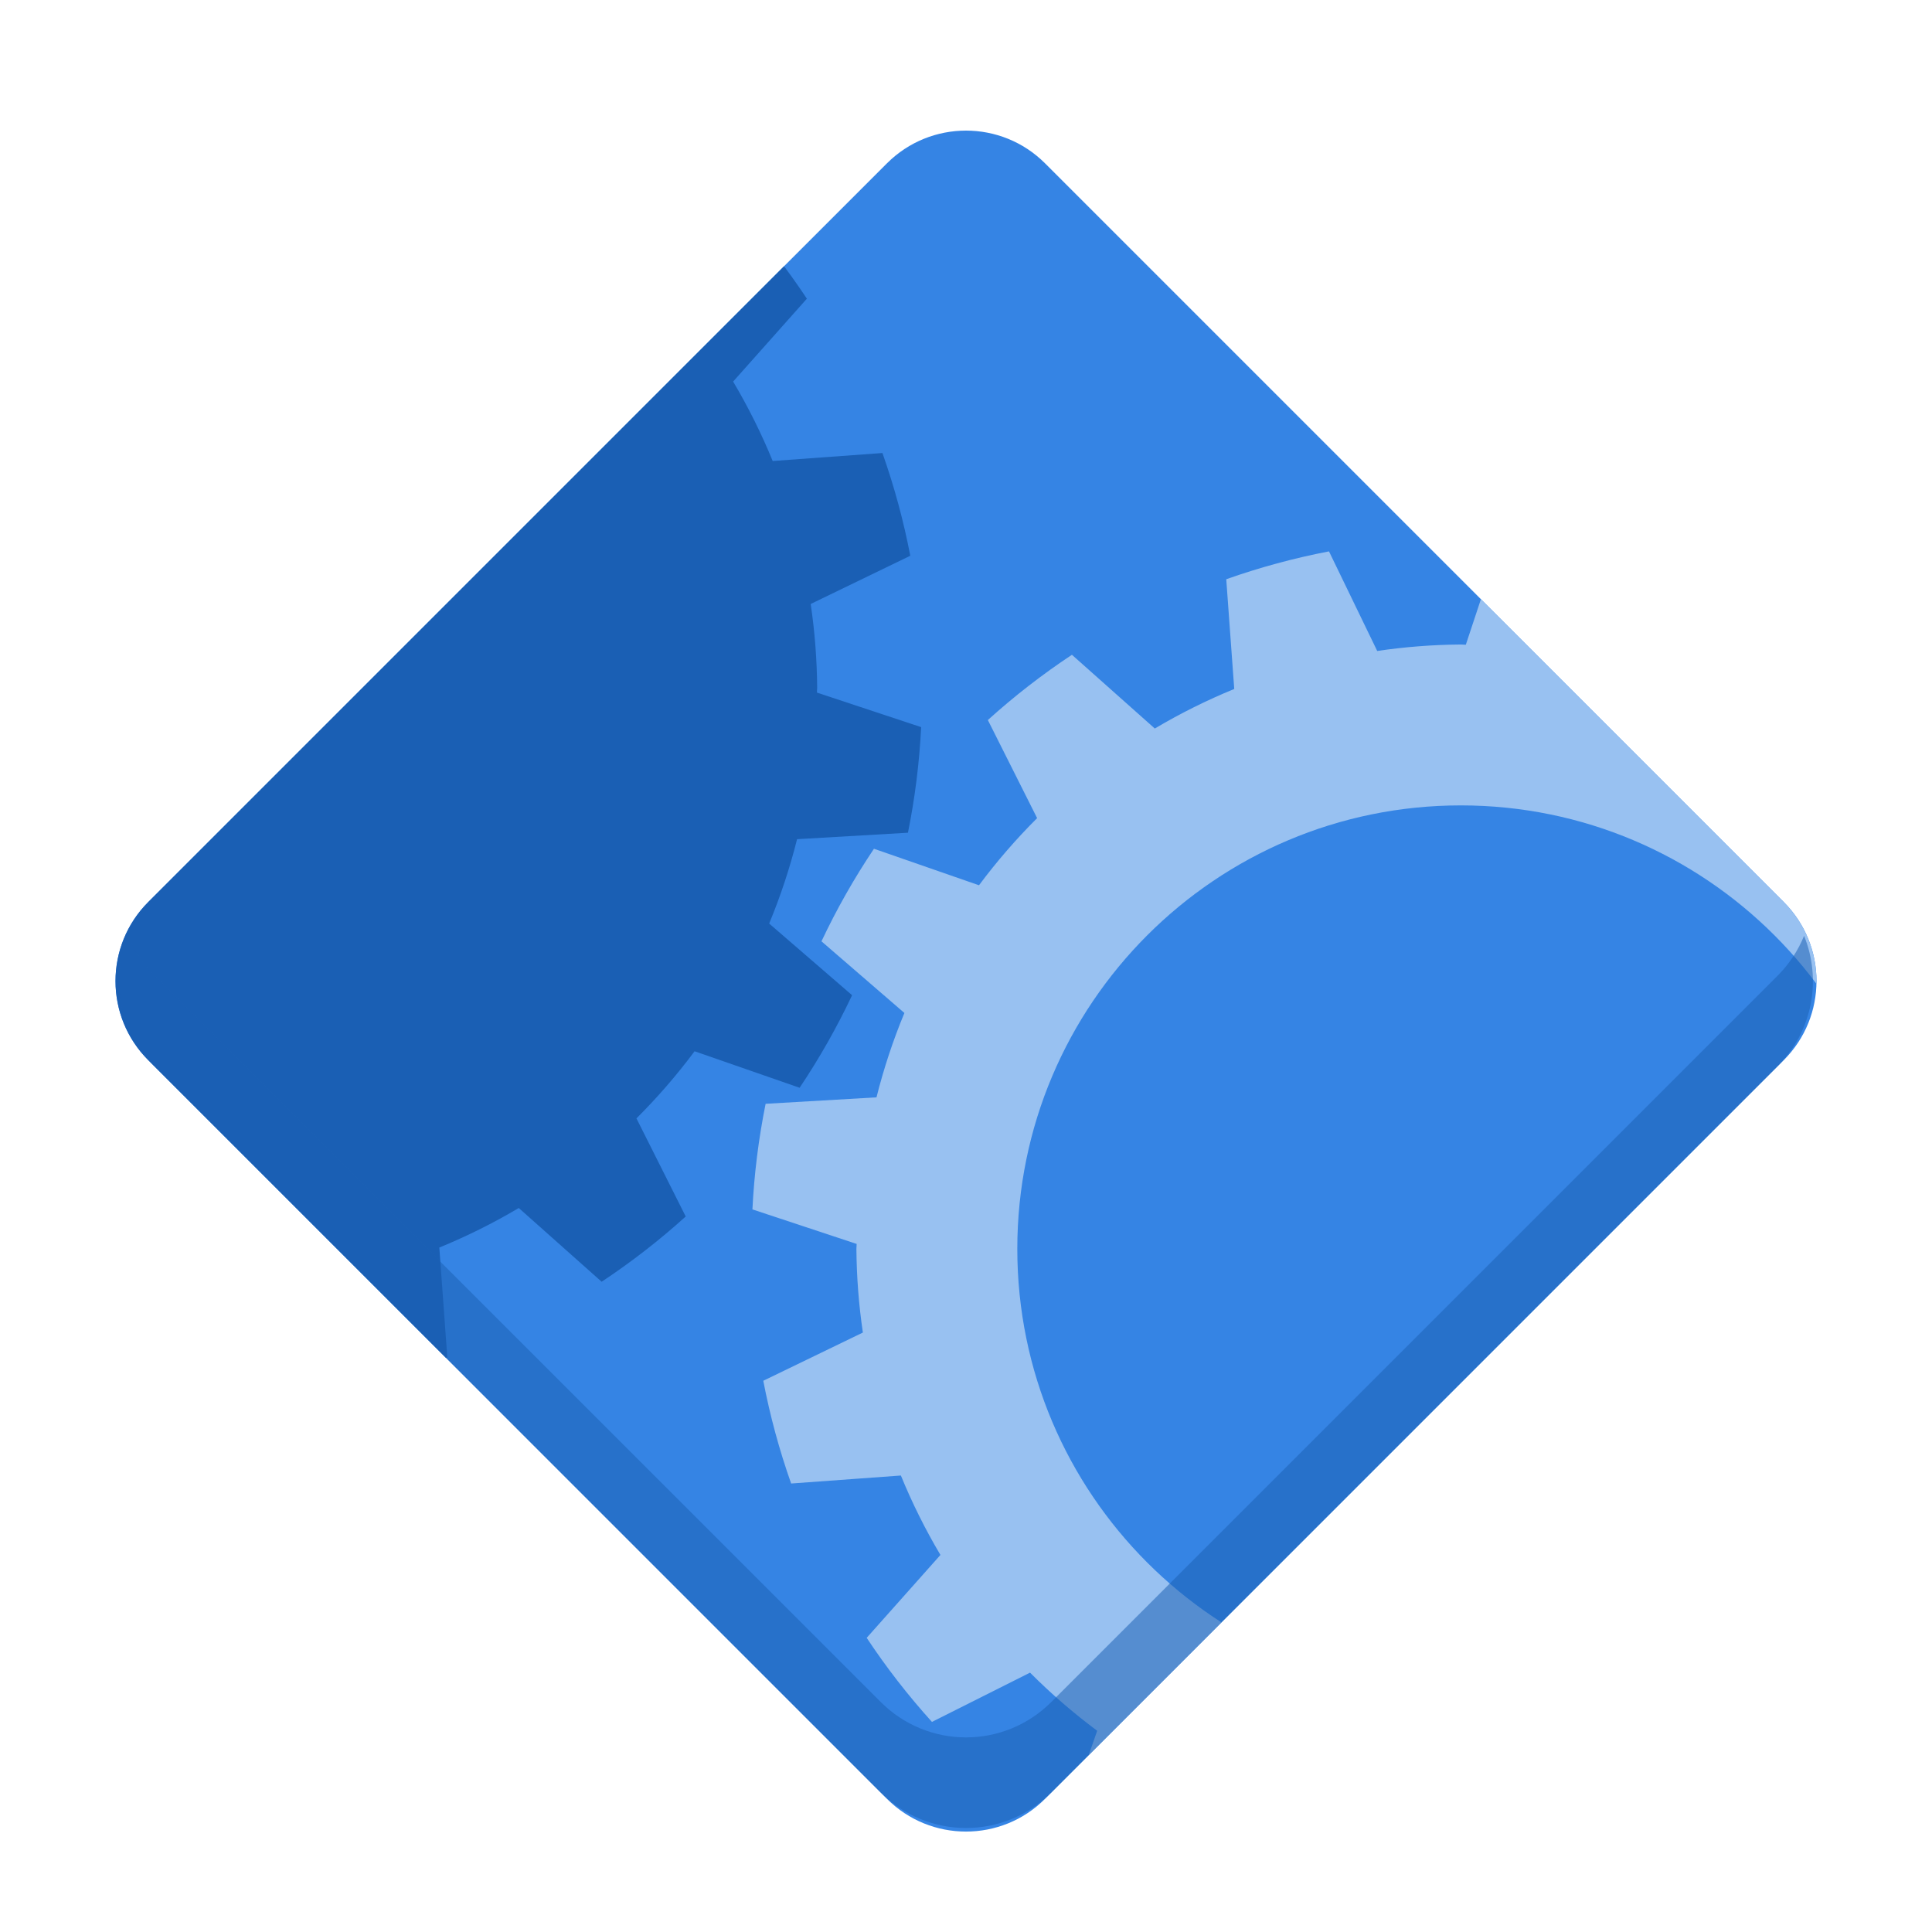
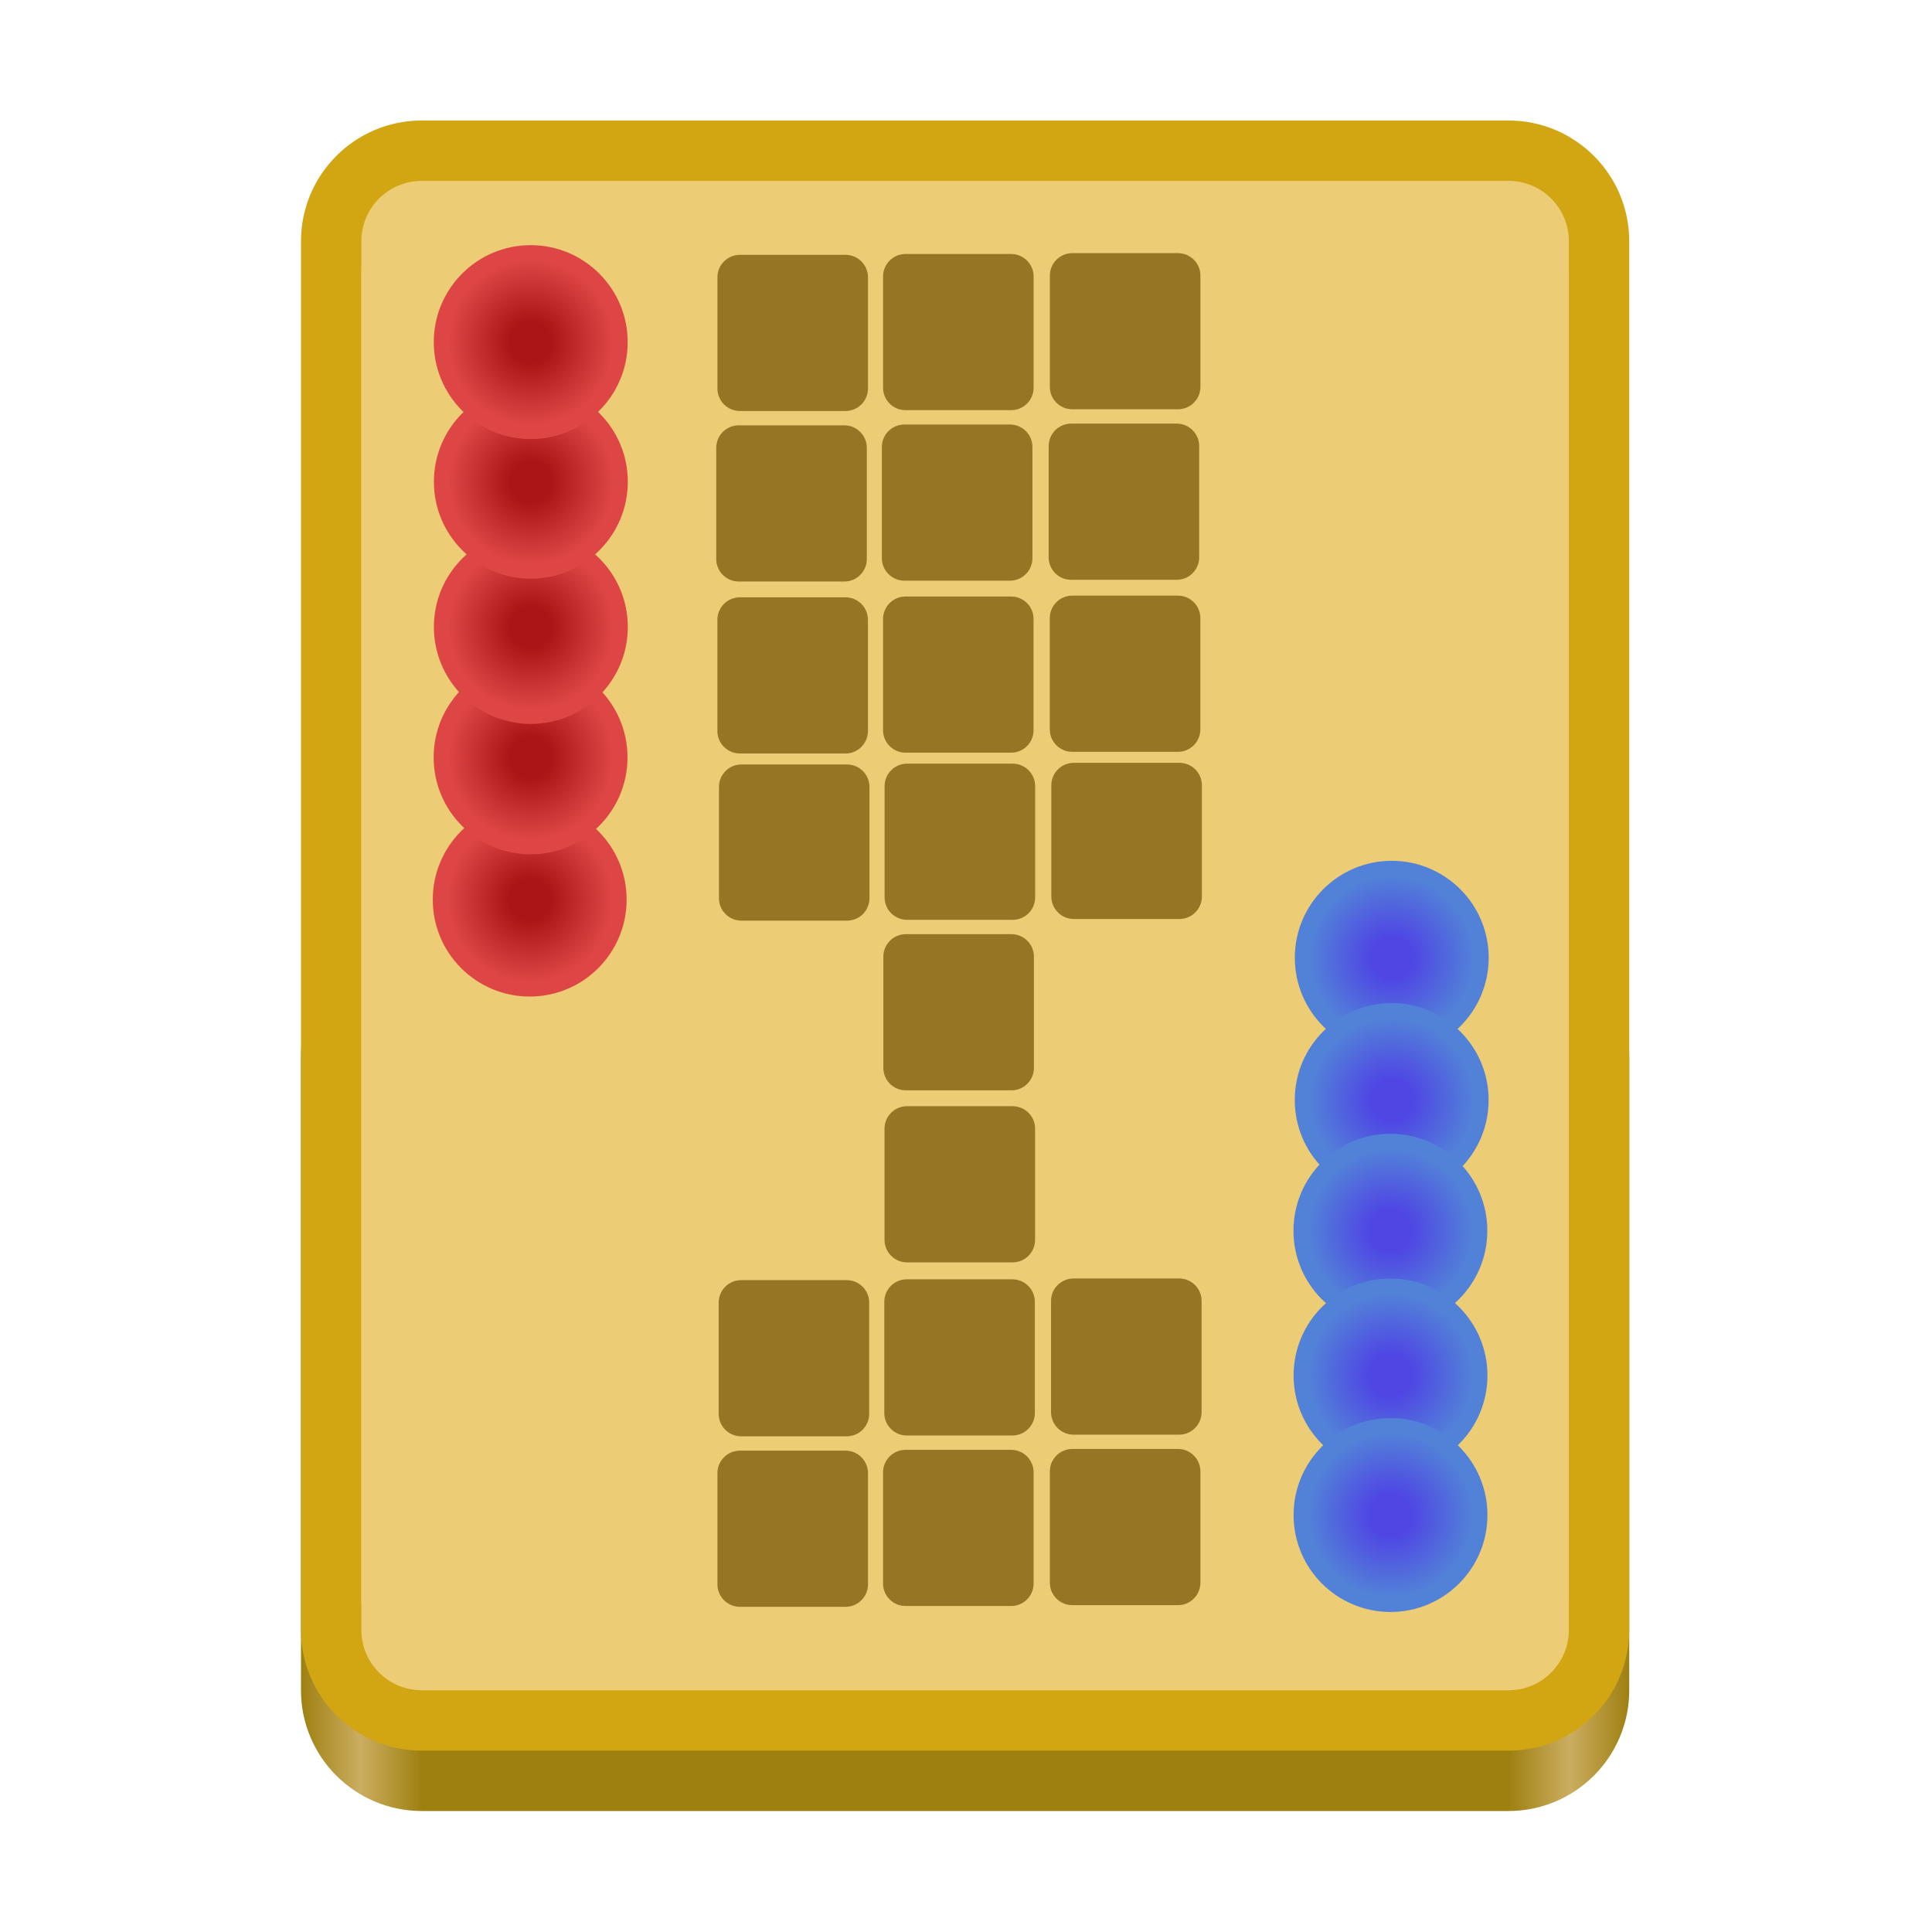
- <svg xmlns="http://www.w3.org/2000/svg" width="33.75mm" height="33.75mm" viewBox="0 0 33.75 33.75" version="1.1" id="svg974">
-   <defs id="defs968">
-     <clipPath clipPathUnits="userSpaceOnUse" id="clipPath18689">
-       <rect clip-path="none" transform="rotate(45)" ry="32" rx="32" y="123.999" x="486.037" height="362.943" width="362.943" id="rect18691" style="display:inline;opacity:1;vector-effect:none;fill:#4a86cf;fill-opacity:1;stroke:none;stroke-width:26.067;stroke-linecap:butt;stroke-linejoin:miter;stroke-miterlimit:4;stroke-dasharray:none;stroke-dashoffset:0;stroke-opacity:1;marker:none;marker-start:none;marker-mid:none;marker-end:none;paint-order:normal;enable-background:new" />
-     </clipPath>
-     <clipPath clipPathUnits="userSpaceOnUse" id="clipPath18689-3">
-       <rect clip-path="none" transform="rotate(45)" ry="32" rx="32" y="123.999" x="486.037" height="362.943" width="362.943" id="rect18691-6" style="display:inline;opacity:1;vector-effect:none;fill:#4a86cf;fill-opacity:1;stroke:none;stroke-width:26.067;stroke-linecap:butt;stroke-linejoin:miter;stroke-miterlimit:4;stroke-dasharray:none;stroke-dashoffset:0;stroke-opacity:1;marker:none;marker-start:none;marker-mid:none;marker-end:none;paint-order:normal;enable-background:new" />
-     </clipPath>
-   </defs>
-   <g id="layer1" transform="translate(-61.81982,-103.944)">
-     <g transform="matrix(0.2636723,0,0,0.2636723,61.81982,-529.397)" style="display:inline;stroke-width:0.25;enable-background:new" id="g1836">
-       <g transform="matrix(0.25,0,0,0.25,0,2295)" id="g18818" style="stroke-width:0.25">
-         <g style="stroke-width:0.27" transform="matrix(0.9260519,0,0,0.9260519,18.93073,50.87633)" id="g18590">
-           <g style="stroke-width:0.27" id="g18681" clip-path="url(#clipPath18689-3)">
-             <rect style="opacity:1;vector-effect:none;fill:#3584e4;fill-opacity:1;stroke:none;stroke-width:8.221;stroke-linecap:butt;stroke-linejoin:miter;stroke-miterlimit:4;stroke-dasharray:none;stroke-dashoffset:0;stroke-opacity:1;marker:none;marker-start:none;marker-mid:none;marker-end:none;paint-order:normal" id="rect18571" width="424" height="424" x="458.337" y="90.642" rx="10.092" ry="10.092" transform="matrix(0.6052817,0.6052817,-0.6052817,0.6052817,33.44063,99.07363)" clip-path="none" />
-             <circle style="opacity:1;vector-effect:none;fill:#f66151;fill-opacity:1;stroke:none;stroke-width:7.037;stroke-linecap:butt;stroke-linejoin:miter;stroke-miterlimit:4;stroke-dasharray:none;stroke-dashoffset:0;stroke-opacity:1;marker:none;marker-start:none;marker-mid:none;marker-end:none;paint-order:normal" id="path18706" cx="0" cy="0" r="0" transform="translate(0,-212)" />
-             <circle style="opacity:1;vector-effect:none;fill:#f66151;fill-opacity:1;stroke:none;stroke-width:7.037;stroke-linecap:butt;stroke-linejoin:miter;stroke-miterlimit:4;stroke-dasharray:none;stroke-dashoffset:0;stroke-opacity:1;marker:none;marker-start:none;marker-mid:none;marker-end:none;paint-order:normal" id="path18708" cx="0" cy="0" r="0" transform="translate(0,-212)" />
-             <path style="display:inline;opacity:1;vector-effect:none;fill:#98c1f1;fill-opacity:1;stroke:none;stroke-width:7.037;stroke-linecap:butt;stroke-linejoin:miter;stroke-miterlimit:4;stroke-dasharray:none;stroke-dashoffset:0;stroke-opacity:1;marker:none;marker-start:none;marker-mid:none;marker-end:none;paint-order:normal;enable-background:new" d="m 408.92,561.918 -9.886,29.829 a 172.971,172.971 0 0 0 -1.427,-0.071 172.971,172.971 0 0 0 -23.929,1.852 l -13.801,-28.501 a 203.293,203.293 0 0 0 -29.401,7.972 l 2.286,31.405 a 172.971,172.971 0 0 0 -22.732,11.319 l -23.718,-21.103 a 203.293,203.293 0 0 0 -24.059,18.674 l 14.099,28.073 a 172.971,172.971 0 0 0 -16.636,19.211 l -30.058,-10.448 a 203.293,203.293 0 0 0 -15.017,26.488 l 23.73,20.507 a 172.971,172.971 0 0 0 -7.985,24.143 l -31.73,1.849 a 203.293,203.293 0 0 0 -3.778,30.217 l 29.829,9.886 a 172.971,172.971 0 0 0 -0.071,1.427 172.971,172.971 0 0 0 1.852,23.929 l -28.501,13.801 a 203.293,203.293 0 0 0 7.972,29.401 l 31.405,-2.286 a 172.971,172.971 0 0 0 11.319,22.732 l -21.103,23.718 a 203.293,203.293 0 0 0 18.674,24.059 l 28.073,-14.099 a 172.971,172.971 0 0 0 19.211,16.636 l -10.448,30.058 a 203.293,203.293 0 0 0 26.488,15.017 l 20.507,-23.73 a 172.971,172.971 0 0 0 24.143,7.985 l 1.849,31.73 a 203.293,203.293 0 0 0 30.217,3.778 l 9.886,-29.829 a 172.971,172.971 0 0 0 1.427,0.071 172.971,172.971 0 0 0 23.929,-1.852 l 13.801,28.501 a 203.293,203.293 0 0 0 29.401,-7.972 l -2.286,-31.405 a 172.971,172.971 0 0 0 22.732,-11.319 l 23.718,21.103 A 203.293,203.293 0 0 0 532.96,916 l -14.099,-28.073 a 172.971,172.971 0 0 0 16.636,-19.211 l 30.058,10.448 a 203.293,203.293 0 0 0 15.017,-26.488 l -23.73,-20.507 a 172.971,172.971 0 0 0 7.985,-24.143 l 31.73,-1.849 a 203.293,203.293 0 0 0 3.778,-30.217 l -29.829,-9.886 a 172.971,172.971 0 0 0 0.071,-1.427 172.971,172.971 0 0 0 -1.852,-23.929 l 28.501,-13.801 a 203.293,203.293 0 0 0 -7.972,-29.401 l -31.405,2.286 a 172.971,172.971 0 0 0 -11.319,-22.732 l 21.103,-23.718 a 203.293,203.293 0 0 0 -18.674,-24.059 l -28.073,14.099 a 172.971,172.971 0 0 0 -19.211,-16.636 l 10.448,-30.058 A 203.293,203.293 0 0 0 485.636,581.681 l -20.507,23.73 a 172.971,172.971 0 0 0 -24.143,-7.985 l -1.849,-31.73 a 203.293,203.293 0 0 0 -30.217,-3.778 z M 397.607,637.722 A 126.926,126.926 0 0 1 524.532,764.647 126.926,126.926 0 0 1 397.607,891.572 126.926,126.926 0 0 1 270.682,764.647 126.926,126.926 0 0 1 397.607,637.722 Z" id="path18717-4" />
-             <path id="path18758" d="m 51.748,401.284 -9.886,29.829 c -0.476,-0.026 -0.951,-0.05 -1.427,-0.071 -8.01,0.062 -16.005,0.681 -23.929,1.852 L 2.706,404.392 c -9.986,1.918 -19.814,4.583 -29.401,7.972 l 2.286,31.405 c -7.844,3.211 -15.442,6.994 -22.732,11.319 l -23.718,-21.103 c -8.475,5.614 -16.518,11.857 -24.059,18.674 l 14.099,28.073 c -6.009,5.987 -11.569,12.408 -16.636,19.211 l -30.058,-10.448 c -5.661,8.442 -10.68,17.296 -15.017,26.488 l 23.73,20.507 c -3.25,7.841 -5.919,15.91 -7.985,24.143 l -31.73,1.849 c -2.013,9.964 -3.276,20.064 -3.778,30.217 l 29.829,9.886 c -0.026,0.476 -0.05,0.951 -0.071,1.427 0.062,8.01 0.681,16.005 1.852,23.929 l -28.501,13.801 c 1.918,9.986 4.583,19.814 7.972,29.401 l 31.405,-2.286 c 3.211,7.844 6.994,15.442 11.319,22.732 l -21.103,23.718 c 5.614,8.475 11.857,16.518 18.674,24.059 l 28.073,-14.099 c 5.987,6.009 12.408,11.569 19.211,16.636 l -10.448,30.058 c 8.442,5.661 17.296,10.68 26.488,15.017 l 20.507,-23.73 c 7.841,3.25 15.91,5.919 24.143,7.985 l 1.849,31.73 c 9.964,2.013 20.064,3.276 30.217,3.778 l 9.886,-29.829 c 0.476,0.026 0.951,0.05 1.427,0.071 8.01,-0.062 16.005,-0.681 23.929,-1.852 l 13.801,28.501 c 9.986,-1.918 19.814,-4.583 29.401,-7.972 l -2.286,-31.405 c 7.844,-3.211 15.442,-6.994 22.732,-11.319 l 23.718,21.103 c 8.475,-5.614 16.518,-11.857 24.059,-18.674 l -14.099,-28.073 c 6.009,-5.987 11.569,-12.408 16.636,-19.211 l 30.058,10.448 c 5.661,-8.442 10.68,-17.296 15.017,-26.488 l -23.73,-20.507 c 3.25,-7.841 5.919,-15.91 7.985,-24.143 l 31.73,-1.849 c 2.013,-9.964 3.276,-20.064 3.778,-30.217 l -29.829,-9.886 c 0.026,-0.476 0.05,-0.951 0.071,-1.427 -0.062,-8.01 -0.681,-16.005 -1.852,-23.929 l 28.501,-13.801 c -1.918,-9.986 -4.583,-19.814 -7.972,-29.401 l -31.405,2.286 c -3.211,-7.844 -6.994,-15.442 -11.319,-22.732 l 21.103,-23.718 c -5.614,-8.475 -11.857,-16.518 -18.674,-24.059 l -28.073,14.099 c -5.987,-6.009 -12.408,-11.569 -19.211,-16.636 l 10.448,-30.058 c -8.442,-5.661 -17.296,-10.68 -26.488,-15.017 l -20.507,23.73 c -7.841,-3.25 -15.91,-5.919 -24.143,-7.985 l -1.849,-31.73 c -9.964,-2.013 -20.064,-3.276 -30.217,-3.778 z" style="display:inline;opacity:1;vector-effect:none;fill:#1a5fb4;fill-opacity:1;stroke:none;stroke-width:7.037;stroke-linecap:butt;stroke-linejoin:miter;stroke-miterlimit:4;stroke-dasharray:none;stroke-dashoffset:0;stroke-opacity:1;marker:none;marker-start:none;marker-mid:none;marker-end:none;paint-order:normal;enable-background:new" />
-           </g>
-         </g>
-         <path style="display:inline;opacity:0.534;vector-effect:none;fill:#1a5fb4;fill-opacity:1;stroke:none;stroke-width:1.629;stroke-linecap:butt;stroke-linejoin:miter;stroke-miterlimit:4;stroke-dasharray:none;stroke-dashoffset:0;stroke-opacity:1;marker:none;marker-start:none;marker-mid:none;marker-end:none;paint-order:normal;enable-background:new" clip-path="none" d="m 8.477,2676 c -1.171,2.887 -0.583,6.308 1.766,8.656 l 48.102,48.102 c 3.134,3.134 8.179,3.134 11.312,0 l 48.102,-48.102 c 2.348,-2.348 2.937,-5.77 1.766,-8.656 -0.392,0.966 -0.98,1.871 -1.766,2.656 l -48.102,48.102 c -3.134,3.134 -8.179,3.134 -11.312,0 L 10.242,2678.656 C 9.457,2677.871 8.868,2676.965 8.477,2676 Z" transform="matrix(4,0,0,4,0,-10028)" id="rect18571-6" />
-       </g>
-       <rect y="2402" x="-1.5000001e-06" height="128" width="128" id="rect9125-7-2" style="display:inline;opacity:1;vector-effect:none;fill:none;fill-opacity:1;stroke:none;stroke-width:1.25;stroke-linecap:butt;stroke-linejoin:miter;stroke-miterlimit:4;stroke-dasharray:none;stroke-dashoffset:0;stroke-opacity:1;marker:none;marker-start:none;marker-mid:none;marker-end:none;paint-order:normal;enable-background:new" />
-     </g>
+ <svg xmlns="http://www.w3.org/2000/svg" xmlns:xlink="http://www.w3.org/1999/xlink" height="128px" viewBox="0 0 128 128" width="128px">
+   <linearGradient id="a" gradientUnits="userSpaceOnUse" spreadMethod="reflect" x1="19.942" x2="107.942" y1="65.983" y2="65.983">
+     <stop offset="0" stop-color="#9e8011" />
+     <stop offset="0.045" stop-color="#cbad61" />
+     <stop offset="0.091" stop-color="#9e8011" />
+     <stop offset="0.909" stop-color="#9e8011" />
+     <stop offset="0.955" stop-color="#cbad61" />
+     <stop offset="1" stop-color="#9e8011" />
+   </linearGradient>
+   <linearGradient id="b" gradientUnits="userSpaceOnUse">
+     <stop offset="0.214" stop-color="#ac1517" />
+     <stop offset="0.849" stop-color="#de4646" />
+   </linearGradient>
+   <radialGradient id="c" cx="-25.043" cy="205.272" gradientTransform="matrix(-0.816306 0 0 -0.816306 14.65033 227.167)" r="7.867" xlink:href="#b" />
+   <radialGradient id="d" cx="-25.043" cy="205.272" gradientTransform="matrix(-0.816306 0 0 -0.816306 14.71115 217.743)" r="7.867" xlink:href="#b" />
+   <radialGradient id="e" cx="-25.043" cy="205.272" gradientTransform="matrix(-0.816306 0 0 -0.816306 14.72727 209.1048)" r="7.867" xlink:href="#b" />
+   <radialGradient id="f" cx="-25.043" cy="205.272" gradientTransform="matrix(-0.816306 0 0 -0.816306 14.72726 199.4828)" r="7.867" xlink:href="#b" />
+   <radialGradient id="g" cx="-25.043" cy="205.272" gradientTransform="matrix(-0.816306 0 0 -0.816306 14.71921 190.2308)" r="7.867" xlink:href="#b" />
+   <linearGradient id="h" gradientUnits="userSpaceOnUse">
+     <stop offset="0.214" stop-color="#4f46e4" />
+     <stop offset="0.849" stop-color="#5282d8" />
+   </linearGradient>
+   <radialGradient id="i" cx="92.207" cy="63.455" r="6.422" xlink:href="#h" />
+   <radialGradient id="j" cx="92.203" cy="72.878" r="6.422" xlink:href="#h" />
+   <radialGradient id="k" cx="92.119" cy="81.541" r="6.422" xlink:href="#h" />
+   <radialGradient id="l" cx="92.123" cy="91.131" r="6.422" xlink:href="#h" />
+   <radialGradient id="m" cx="92.127" cy="100.374" r="6.422" xlink:href="#h" />
+   <path d="m 27.941 61.984 h 72 c 4.418 0 8 3.582 8 8 v 42 c 0 4.418 -3.582 8 -8 8 h -72 c -4.418 0 -8 -3.582 -8 -8 v -42 c 0 -4.418 3.582 -8 8 -8 z m 0 0" fill="url(#a)" />
+   <path d="m 27.941 7.984 h 72 c 4.418 0 8 3.582 8 8 v 92 c 0 4.418 -3.582 8 -8 8 h -72 c -4.418 0 -8 -3.582 -8 -8 v -92 c 0 -4.418 3.582 -8 8 -8 z m 0 0" fill="#d2a513" />
+   <path d="m 27.941 13.984 h 72 c 2.211 0 4 1.789 4 4 v 90 c 0 2.207 -1.789 4 -4 4 h -72 c -2.211 0 -4 -1.793 -4 -4 v -90 c 0 -2.211 1.789 -4 4 -4 z m 0 0" fill="#eccc75" />
+   <path d="m 27.941 11.984 h 72 c 2.211 0 4 1.789 4 4 v 90 c 0 2.207 -1.789 4 -4 4 h -72 c -2.211 0 -4 -1.793 -4 -4 v -90 c 0 -2.211 1.789 -4 4 -4 z m 0 0" fill="#eccc75" />
+   <g fill="#947624">
+     <path d="m 49.023 16.883 h 6.996 c 0.82 0 1.488 0.668 1.488 1.488 v 7.367 c 0 0.824 -0.668 1.492 -1.488 1.492 h -6.996 c -0.824 0 -1.492 -0.668 -1.492 -1.492 v -7.367 c 0 -0.82 0.668 -1.488 1.492 -1.488 z m 0 0" />
+     <path d="m 59.996 16.828 h 6.996 c 0.82 0 1.488 0.668 1.488 1.488 v 7.367 c 0 0.824 -0.668 1.492 -1.488 1.492 h -6.996 c -0.824 0 -1.492 -0.668 -1.492 -1.492 v -7.367 c 0 -0.82 0.668 -1.488 1.492 -1.488 z m 0 0" />
+     <path d="m 71.047 16.77 h 6.992 c 0.824 0 1.492 0.668 1.492 1.492 v 7.367 c 0 0.824 -0.668 1.488 -1.492 1.488 h -6.992 c -0.824 0 -1.492 -0.664 -1.492 -1.488 v -7.367 c 0 -0.824 0.668 -1.492 1.492 -1.492 z m 0 0" />
+     <path d="m 48.941 28.18 h 6.996 c 0.824 0 1.492 0.668 1.492 1.488 v 7.367 c 0 0.824 -0.668 1.492 -1.492 1.492 h -6.996 c -0.82 0 -1.488 -0.668 -1.488 -1.492 v -7.367 c 0 -0.82 0.668 -1.488 1.488 -1.488 z m 0 0" />
+     <path d="m 59.918 28.125 h 6.992 c 0.824 0 1.492 0.668 1.492 1.488 v 7.367 c 0 0.824 -0.668 1.492 -1.492 1.492 h -6.992 c -0.824 0 -1.492 -0.668 -1.492 -1.492 v -7.367 c 0 -0.82 0.668 -1.488 1.492 -1.488 z m 0 0" />
+     <path d="m 70.965 28.066 h 6.996 c 0.824 0 1.488 0.668 1.488 1.492 v 7.367 c 0 0.824 -0.664 1.488 -1.488 1.488 h -6.996 c -0.824 0 -1.488 -0.664 -1.488 -1.488 v -7.367 c 0 -0.824 0.664 -1.492 1.488 -1.492 z m 0 0" />
+     <path d="m 49.02 39.574 h 6.996 c 0.82 0 1.488 0.668 1.488 1.492 v 7.367 c 0 0.82 -0.668 1.488 -1.488 1.488 h -6.996 c -0.824 0 -1.492 -0.668 -1.492 -1.488 v -7.367 c 0 -0.824 0.668 -1.492 1.492 -1.492 z m 0 0" />
+     <path d="m 59.992 39.52 h 6.996 c 0.824 0 1.488 0.668 1.488 1.492 v 7.367 c 0 0.82 -0.664 1.488 -1.488 1.488 h -6.996 c -0.82 0 -1.488 -0.668 -1.488 -1.488 v -7.367 c 0 -0.824 0.668 -1.492 1.488 -1.492 z m 0 0" />
+     <path d="m 71.043 39.461 h 6.996 c 0.82 0 1.488 0.668 1.488 1.492 v 7.367 c 0 0.824 -0.668 1.492 -1.488 1.492 h -6.996 c -0.824 0 -1.492 -0.668 -1.492 -1.492 v -7.367 c 0 -0.824 0.668 -1.492 1.492 -1.492 z m 0 0" />
+     <path d="m 49.121 50.648 h 6.996 c 0.824 0 1.488 0.668 1.488 1.492 v 7.367 c 0 0.824 -0.664 1.488 -1.488 1.488 h -6.996 c -0.824 0 -1.488 -0.664 -1.488 -1.488 v -7.367 c 0 -0.824 0.664 -1.492 1.488 -1.492 z m 0 0" />
+     <path d="m 60.094 50.594 h 6.996 c 0.824 0 1.492 0.668 1.492 1.492 v 7.367 c 0 0.824 -0.668 1.488 -1.492 1.488 h -6.996 c -0.82 0 -1.488 -0.664 -1.488 -1.488 v -7.367 c 0 -0.824 0.668 -1.492 1.488 -1.492 z m 0 0" />
+     <path d="m 71.145 50.539 h 6.996 c 0.82 0 1.488 0.668 1.488 1.488 v 7.367 c 0 0.824 -0.668 1.492 -1.488 1.492 h -6.996 c -0.824 0 -1.492 -0.668 -1.492 -1.492 v -7.367 c 0 -0.82 0.668 -1.488 1.492 -1.488 z m 0 0" />
+     <path d="m 60.016 61.891 h 6.996 c 0.82 0 1.488 0.668 1.488 1.492 v 7.367 c 0 0.824 -0.668 1.488 -1.488 1.488 h -6.996 c -0.824 0 -1.492 -0.664 -1.492 -1.488 v -7.367 c 0 -0.824 0.668 -1.492 1.492 -1.492 z m 0 0" />
+     <path d="m 60.094 73.289 h 6.992 c 0.824 0 1.492 0.664 1.492 1.488 v 7.367 c 0 0.824 -0.668 1.492 -1.492 1.492 h -6.992 c -0.824 0 -1.492 -0.668 -1.492 -1.492 v -7.367 c 0 -0.824 0.668 -1.488 1.492 -1.488 z m 0 0" />
+     <path d="m 49.102 84.812 h 6.996 c 0.824 0 1.488 0.668 1.488 1.492 v 7.367 c 0 0.82 -0.664 1.488 -1.488 1.488 h -6.996 c -0.824 0 -1.488 -0.668 -1.488 -1.488 v -7.367 c 0 -0.824 0.664 -1.492 1.488 -1.492 z m 0 0" />
+     <path d="m 60.074 84.758 h 6.996 c 0.824 0 1.492 0.668 1.492 1.492 v 7.367 c 0 0.82 -0.668 1.488 -1.492 1.488 h -6.996 c -0.82 0 -1.488 -0.668 -1.488 -1.488 v -7.367 c 0 -0.824 0.668 -1.492 1.488 -1.492 z m 0 0" />
+     <path d="m 71.125 84.703 h 6.996 c 0.82 0 1.488 0.664 1.488 1.488 v 7.367 c 0 0.824 -0.668 1.492 -1.488 1.492 h -6.996 c -0.824 0 -1.492 -0.668 -1.492 -1.492 v -7.367 c 0 -0.824 0.668 -1.488 1.492 -1.488 z m 0 0" />
+     <path d="m 49.023 96.109 h 6.992 c 0.824 0 1.492 0.668 1.492 1.492 v 7.367 c 0 0.82 -0.668 1.488 -1.492 1.488 h -6.992 c -0.824 0 -1.492 -0.668 -1.492 -1.488 v -7.367 c 0 -0.824 0.668 -1.492 1.492 -1.492 z m 0 0" />
+     <path d="m 59.996 96.055 h 6.996 c 0.82 0 1.488 0.668 1.488 1.492 v 7.367 c 0 0.82 -0.668 1.488 -1.488 1.488 h -6.996 c -0.824 0 -1.492 -0.668 -1.492 -1.488 v -7.367 c 0 -0.824 0.668 -1.492 1.492 -1.492 z m 0 0" />
+     <path d="m 71.047 95.996 h 6.992 c 0.824 0 1.492 0.668 1.492 1.492 v 7.367 c 0 0.824 -0.668 1.492 -1.492 1.492 h -6.992 c -0.824 0 -1.492 -0.668 -1.492 -1.492 v -7.367 c 0 -0.824 0.668 -1.492 1.492 -1.492 z m 0 0" />
  </g>
+   <path d="m 28.672 59.602 c 0 -3.547 2.875 -6.422 6.422 -6.422 s 6.422 2.875 6.422 6.422 c 0 3.547 -2.875 6.422 -6.422 6.422 s -6.422 -2.875 -6.422 -6.422 z m 0 0" fill="url(#c)" />
+   <path d="m 28.73 50.18 c 0 -3.547 2.875 -6.422 6.422 -6.422 s 6.422 2.875 6.422 6.422 c 0 3.547 -2.875 6.422 -6.422 6.422 s -6.422 -2.875 -6.422 -6.422 z m 0 0" fill="url(#d)" />
+   <path d="m 28.746 41.539 c 0 -3.547 2.879 -6.422 6.426 -6.422 s 6.422 2.875 6.422 6.422 c 0 3.547 -2.875 6.422 -6.422 6.422 s -6.426 -2.875 -6.426 -6.422 z m 0 0" fill="url(#e)" />
+   <path d="m 28.746 31.918 c 0 -3.547 2.879 -6.422 6.426 -6.422 s 6.422 2.875 6.422 6.422 s -2.875 6.422 -6.422 6.422 s -6.426 -2.875 -6.426 -6.422 z m 0 0" fill="url(#f)" />
+   <path d="m 28.738 22.668 c 0 -3.547 2.875 -6.426 6.422 -6.426 s 6.426 2.879 6.426 6.426 s -2.879 6.422 -6.426 6.422 s -6.422 -2.875 -6.422 -6.422 z m 0 0" fill="url(#g)" />
+   <path d="m 98.629 63.453 c 0 3.547 -2.875 6.426 -6.422 6.426 s -6.422 -2.879 -6.422 -6.426 c 0 -3.543 2.875 -6.422 6.422 -6.422 s 6.422 2.879 6.422 6.422 z m 0 0" fill="url(#i)" />
+   <path d="m 98.625 72.879 c 0 3.547 -2.875 6.422 -6.422 6.422 s -6.422 -2.875 -6.422 -6.422 s 2.875 -6.422 6.422 -6.422 s 6.422 2.875 6.422 6.422 z m 0 0" fill="url(#j)" />
+   <path d="m 98.539 81.539 c 0 3.547 -2.875 6.422 -6.422 6.422 c -3.547 0 -6.422 -2.875 -6.422 -6.422 c 0 -3.547 2.875 -6.422 6.422 -6.422 c 3.547 0 6.422 2.875 6.422 6.422 z m 0 0" fill="url(#k)" />
+   <path d="m 98.547 91.129 c 0 3.547 -2.875 6.422 -6.422 6.422 s -6.422 -2.875 -6.422 -6.422 s 2.875 -6.422 6.422 -6.422 s 6.422 2.875 6.422 6.422 z m 0 0" fill="url(#l)" />
+   <path d="m 98.547 100.375 c 0 3.547 -2.875 6.422 -6.422 6.422 s -6.422 -2.875 -6.422 -6.422 s 2.875 -6.422 6.422 -6.422 s 6.422 2.875 6.422 6.422 z m 0 0" fill="url(#m)" />
</svg>
